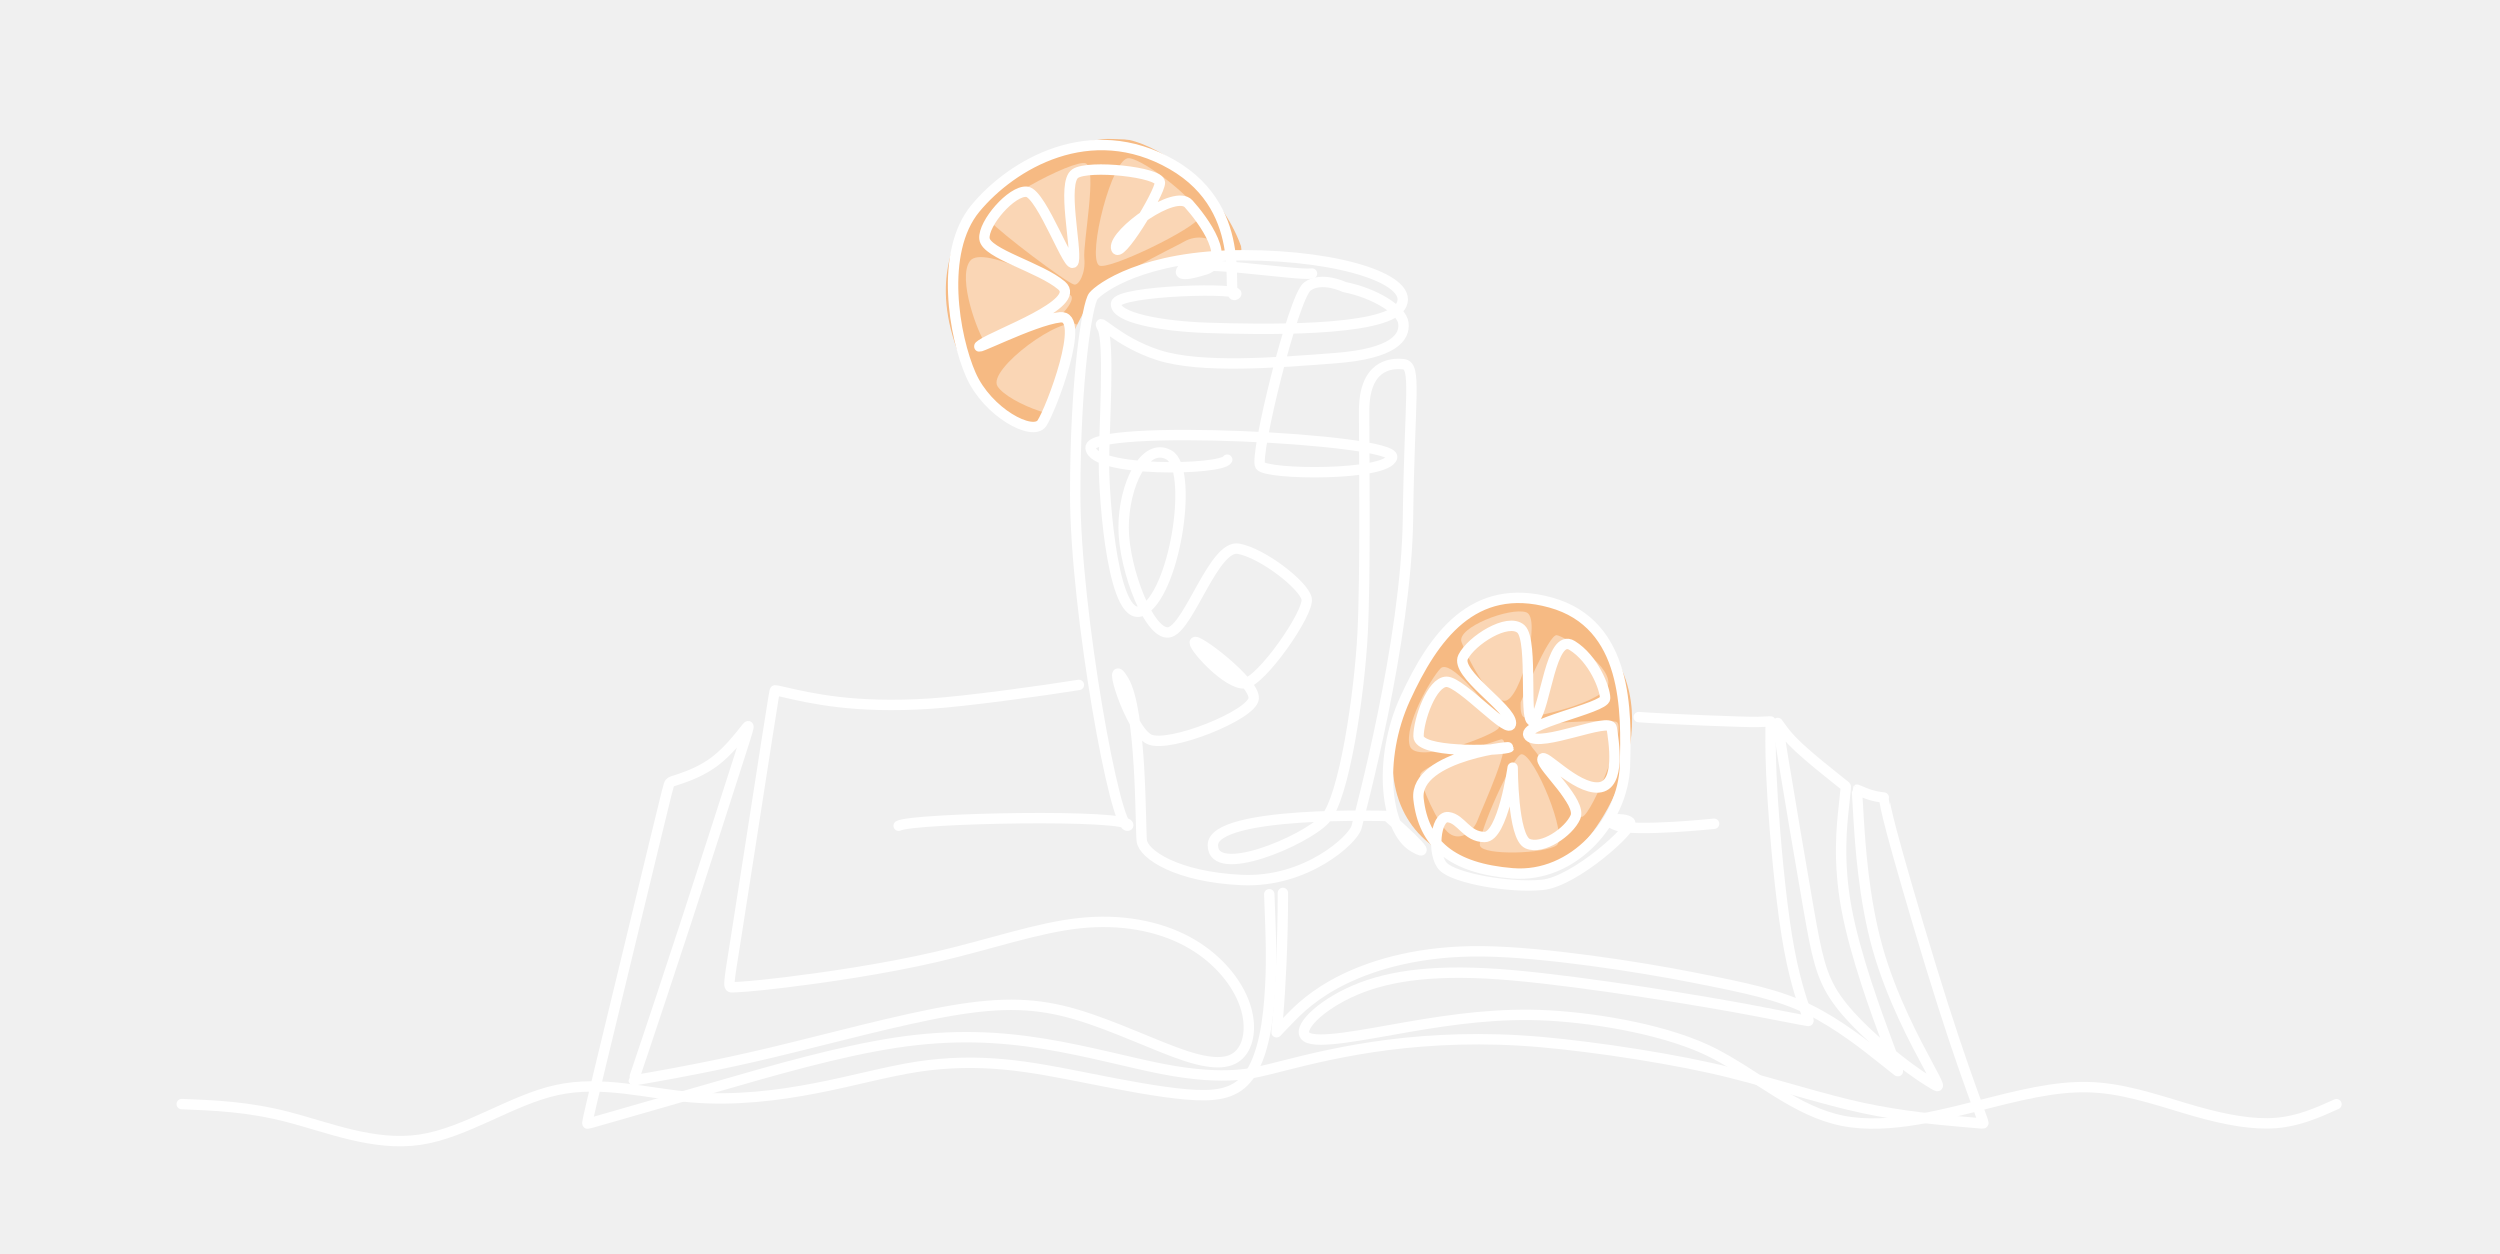
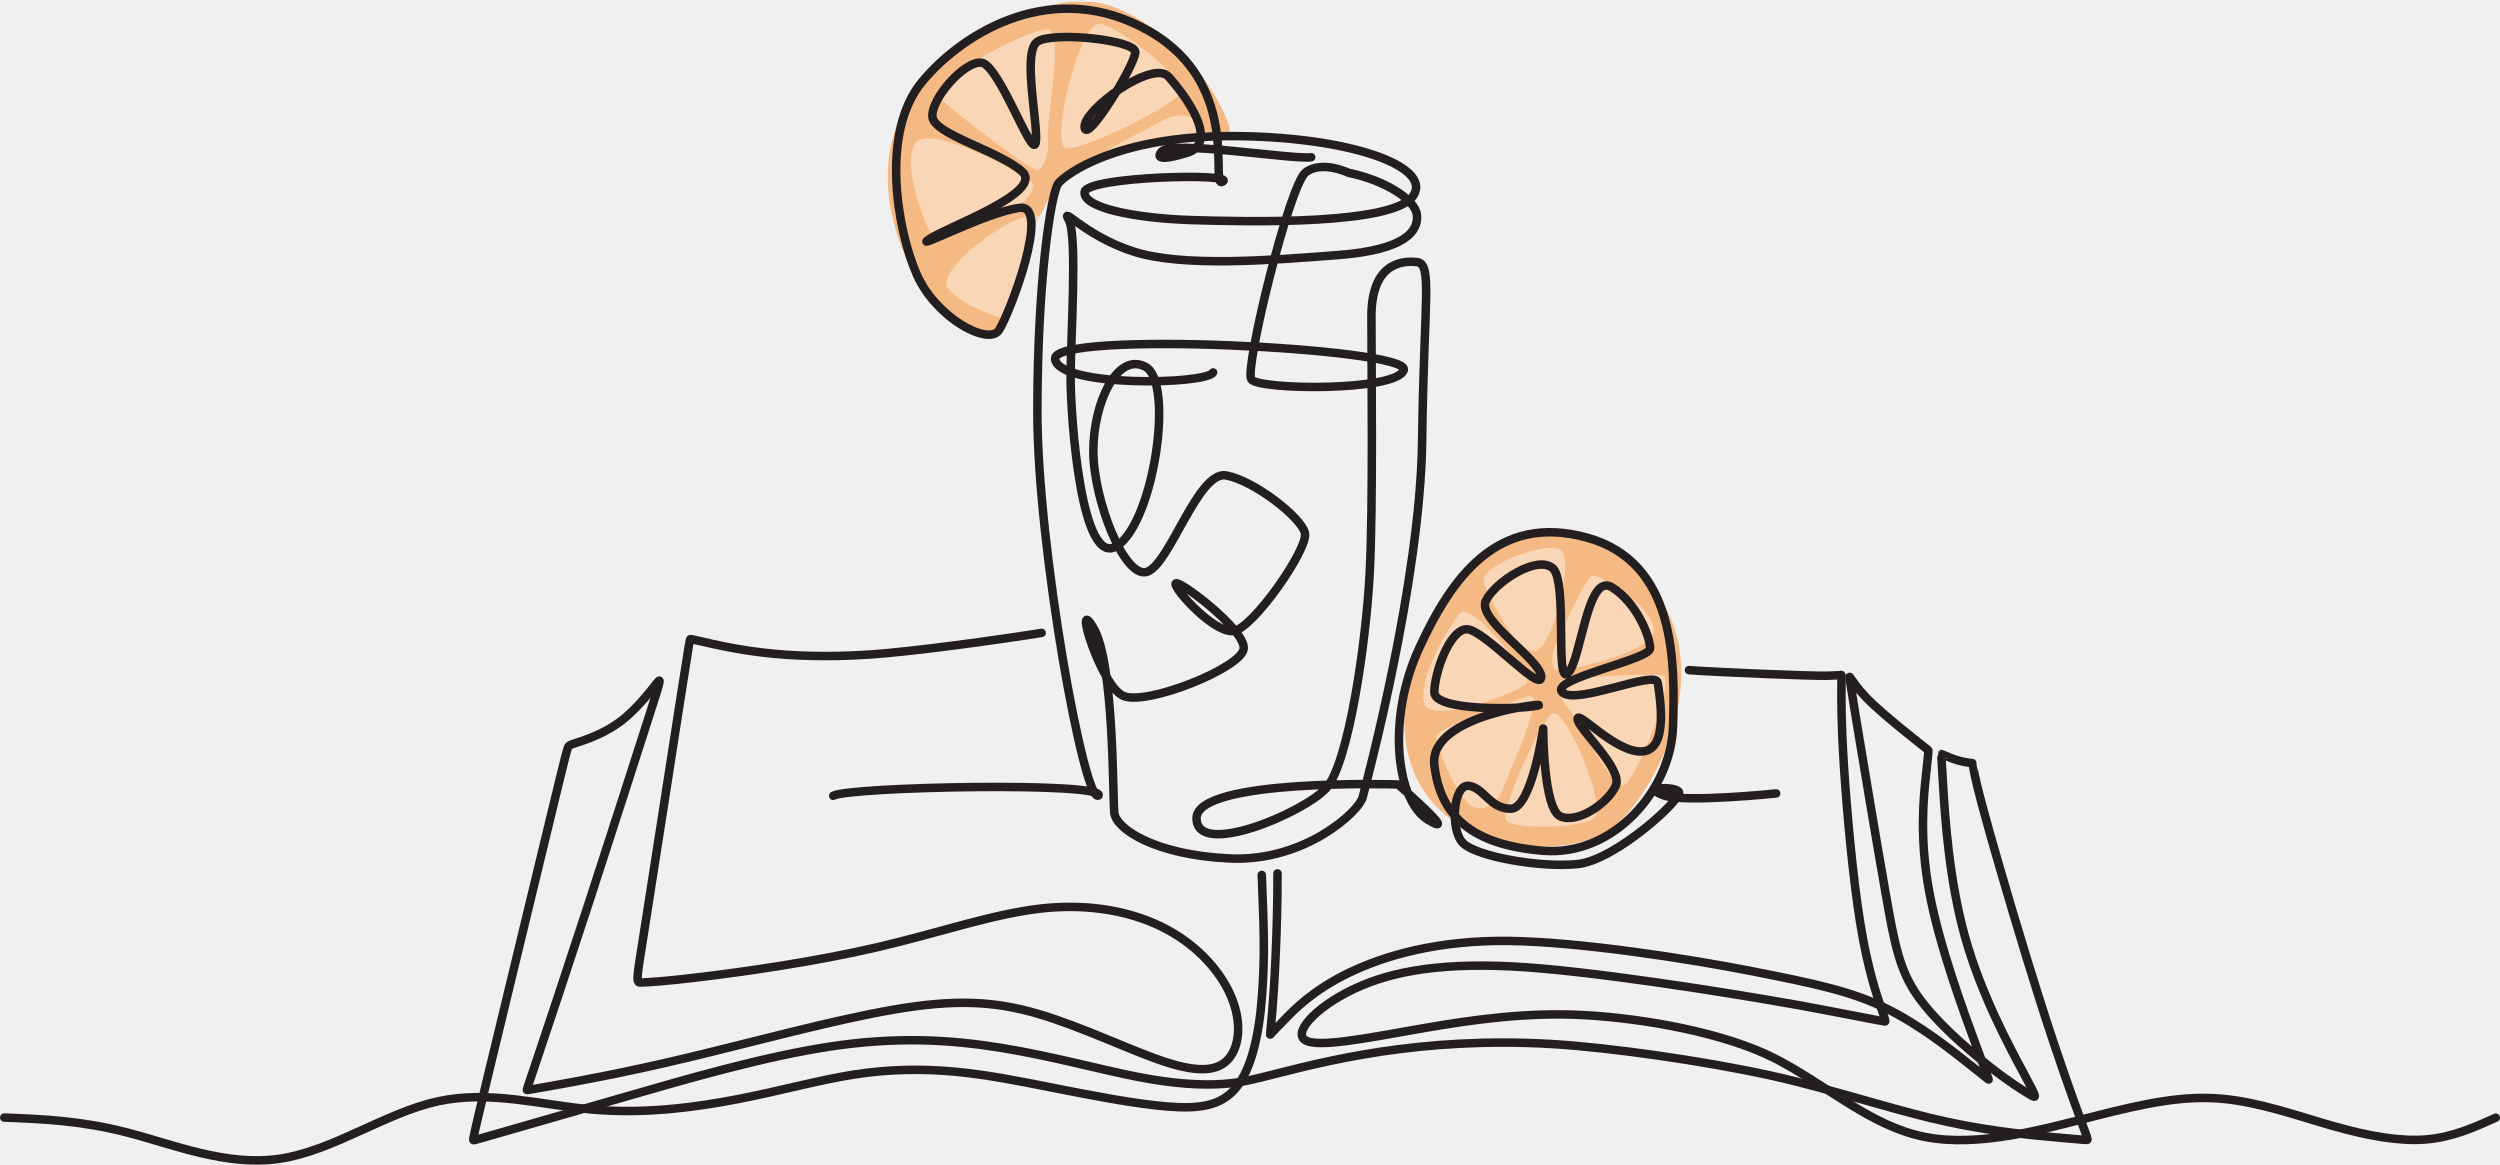
- <svg xmlns="http://www.w3.org/2000/svg" viewBox="0 0 2887.26 1447.26">
+ <svg xmlns="http://www.w3.org/2000/svg" id="Layer_1" viewBox="0 0 4995.13 2327.07">
  <defs>
-     <style>.cls-1,.cls-2,.cls-3{fill:none;}.cls-2{stroke-miterlimit:2.61;}.cls-2,.cls-3{fill-rule:evenodd;stroke:#fff;stroke-linecap:round;stroke-width:12px;}.cls-4{clip-path:url(#clippath);}.cls-3{stroke-linejoin:round;}.cls-5{fill:#fff;opacity:.4;}.cls-6{fill:#f99c48;opacity:.65;}</style>
+     <style>.cls-1,.cls-2,.cls-3{fill:none;}.cls-4{clip-path:url(#clippath);}.cls-5{fill:#f89c4a;opacity:.65;}.cls-5,.cls-6{isolation:isolate;}.cls-6{fill:#fff;opacity:.4;}.cls-2{stroke-miterlimit:2.61;}.cls-2,.cls-3{stroke:#231f20;stroke-linecap:round;stroke-width:17px;}.cls-3{stroke-linejoin:round;}</style>
    <clipPath id="clippath">
-       <polyline class="cls-1" points="1199.78 496.93 1217.14 458.11 1235.29 391.93 1262.5 339.25 1297.62 319.66 1345.16 303.76 1400.44 296.08 1433.66 294.82 1433.66 247.35 1353.43 162.97 1235.27 158.86 1121.49 217.69 1088.43 307.16 1090.86 394.68 1132.61 471.02 1179.35 500.2" />
+       <polyline class="cls-1" points="1988.74 676.28 2023.47 598.63 2059.78 466.24 2114.21 360.86 2184.47 321.67 2279.57 289.86 2390.15 274.5 2456.6 271.98 2456.6 177.02 2296.11 8.22 2059.74 0 1832.13 117.69 1766 296.66 1770.86 471.74 1854.38 624.45 1947.88 682.83" />
    </clipPath>
  </defs>
  <g id="Layer_6">
    <g>
-       <path class="cls-2" d="M1465.9,1032.75c2.04,53.08,3.27,80.27,.21,121.1-3.06,40.83-11.23,74.18-26.47,92.17-15.24,18-37.56,20.65-69.68,17.9-32.12-2.76-74.04-10.92-110.51-18.14-36.48-7.21-67.51-13.47-99.63-16.47-32.12-2.99-65.33-2.72-100.58,2.72-35.25,5.44-72.54,16.06-116.32,24.58-43.77,8.52-94.03,14.95-145.02,10.54-50.99-4.41-102.71-19.65-154.91-8.25-52.21,11.4-104.9,49.44-157.98,57.34-53.07,7.9-106.53-14.35-152.45-26.23-45.92-11.88-84.3-13.39-122.69-14.9" />
-       <path class="cls-2" d="M1481.62,1031.24c.07,57.91-3.33,115.68-5.31,138.68-1.97,23-2.52,23.14-1.62,22,.89-1.14,3.23-3.55,13.64-14.3,10.41-10.75,28.9-29.84,64.6-47.1,35.7-17.25,88.61-32.67,159.38-31.85,70.77,.82,180.42,17.87,242.98,30.2,62.56,12.34,99.03,19.96,133.61,36.86,34.58,16.91,67.27,43.1,84.18,56.57,16.91,13.47,18.04,14.23,18.61,14.75,.57,.51,.57,.79-11.85-32.69-12.42-33.48-37.26-100.71-47.33-155.12-10.07-54.41-5.39-96-3.06-117.42,2.33-21.43,2.3-22.69,2.25-23.26-.04-.57-.1-.44-10.32-8.55-10.22-8.11-30.61-24.45-43.44-36.34-12.83-11.89-18.09-19.31-20.98-23.4-2.89-4.08-3.41-4.82-3.81-5.29-.4-.47-.67-.67,6.03,40.02,6.7,40.69,20.38,122.29,29.67,175.33,9.29,53.05,14.19,77.54,32.02,103.13,17.83,25.59,48.59,52.26,70.6,69.62,22.01,17.35,35.28,25.38,42.05,29.35,6.77,3.96,7.03,3.86-6.92-22.17-13.96-26.04-42.14-78.01-58.21-135.32-16.08-57.32-20.05-119.98-21.98-151.38-1.93-31.4-1.83-31.53-1.76-31.59,.07-.06,.09-.04,2.81,1.16,2.72,1.19,8.14,3.55,13.37,5.11,5.23,1.55,10.26,2.3,12.71,2.62,2.45,.32,2.3,.2,2.26,.31-.04,.11,.02,.44,1.11,6.32,1.09,5.88,3.22,17.29,15.24,60.16,12.02,42.87,33.93,117.18,52,173.83,18.07,56.65,32.29,95.65,39.54,115.41,7.25,19.77,7.52,20.31,6.57,20.49-.94,.18-3.11-.01-26.21-2.06-23.1-2.04-67.15-5.93-112.85-15.77-45.7-9.84-93.07-25.63-152.82-40.73-59.75-15.11-152.9-29.53-218.91-35.39-66.01-5.85-125.89-3.13-176.45,3.33-50.56,6.46-91.8,16.67-118.5,23.46-26.7,6.78-38.86,10.15-58.19,11.37-19.33,1.23-45.82,.31-83.43-6.95-37.61-7.26-86.33-20.87-137.37-29.17-51.04-8.3-104.39-11.3-170.4-1.36-66.01,9.94-144.68,32.8-205.5,50.39-60.83,17.59-103.82,29.91-126.14,36.31-22.32,6.4-23.97,6.87-24.86,6.9-.89,.03-1.03-.38,14.46-64.78,15.49-64.4,46.61-192.79,62.53-258.49,15.92-65.7,16.65-68.72,18.04-70.33,1.39-1.61,3.43-1.81,12.55-4.93,9.12-3.11,25.31-9.14,39.87-20.3,14.56-11.16,27.49-27.46,34-35.76,6.5-8.31,6.57-8.63-6.18,31.09-12.75,39.71-38.32,119.46-60.68,187.94-22.36,68.48-41.5,125.7-51.27,154.79-9.77,29.09-10.18,30.04-10.12,30.47,.06,.43,.6,.33,24.62-3.95,24.02-4.29,71.53-12.77,135.98-28.17,64.45-15.4,145.84-37.72,206.13-48.06,60.29-10.34,99.49-8.71,143.72,4.22,44.23,12.93,93.5,37.16,127.54,48.2,34.04,11.04,52.86,8.89,63.36-3.75,10.5-12.64,12.67-35.78,2.6-60.48-10.07-24.7-32.39-50.97-65.07-68.41-32.68-17.44-75.72-26.04-124.19-20.82-48.47,5.22-102.37,24.28-164.55,38.77-62.19,14.49-132.66,24.41-174.37,29.51-41.72,5.1-54.67,5.39-60.94,5.74-6.27,.35-5.87,.76,3.19-56.34,9.05-57.09,26.74-171.69,35.69-229.06,8.95-57.37,9.15-57.5,9.64-57.55,.48-.05,1.25,0,12.48,2.58,11.23,2.59,32.92,7.72,60.95,10.96,28.03,3.25,62.39,4.61,104.89,1.89,42.5-2.72,130.19-14.88,172.52-21.68" />
-       <path class="cls-2" d="M2698.4,1275.25c-21.78,9.8-43.55,19.6-69.91,21.71-26.36,2.11-57.3-3.47-92.17-13.33-34.86-9.86-73.65-24-111.57-27.34-37.92-3.33-74.98,4.14-126.16,17.18-51.18,13.04-116.47,31.65-170.42,20.95-53.95-10.7-96.55-50.72-148.3-77.63-51.75-26.91-133.67-40.73-190.8-43.96-57.13-3.23-110.48,4.12-163.15,13.24-52.67,9.12-104.66,20.01-117.04,11.49-12.38-8.52,14.86-36.45,56.01-54.02,41.15-17.57,96.23-24.79,181.7-17.22,85.47,7.57,222.36,29.94,280.97,41.25,58.61,11.31,59.95,11.57,60.69,11.58,.74,0,.86-.25-3.58-13.19-4.44-12.95-13.45-38.58-20.95-84.61-7.5-46.03-13.49-112.45-16.35-157.14-2.86-44.7-2.6-67.68-2.48-79.31,.12-11.63,.1-11.9-.22-11.86-.32,.04-.94,.39-14.78,.76-13.84,.37-106.18-3.34-137.3-5.6" />
+       <path class="cls-2" d="M2521.1,1748.15c4.08,106.18,6.54,160.57,.42,242.25-6.12,81.68-22.46,148.39-52.95,184.38-30.49,36.01-75.14,41.31-139.39,35.81-64.25-5.52-148.11-21.84-221.07-36.29-72.98-14.42-135.05-26.95-199.3-32.95-64.25-5.98-130.69-5.44-201.2,5.44-70.52,10.88-145.11,32.13-232.69,49.17-87.56,17.04-188.1,29.91-290.1,21.08-102-8.82-205.46-39.31-309.89-16.5-104.44,22.8-209.84,98.9-316.03,114.7-106.16,15.8-213.11-28.71-304.97-52.47-91.86-23.77-168.64-26.79-245.43-29.81" />
+       <path class="cls-2" d="M2552.54,1745.13c.14,115.84-6.66,231.41-10.62,277.42-3.94,46.01-5.04,46.29-3.24,44.01,1.78-2.28,6.46-7.1,27.29-28.61,20.82-21.5,57.81-59.69,129.23-94.22,71.42-34.51,177.26-65.35,318.83-63.71,141.57,1.64,360.92,35.75,486.06,60.41,125.15,24.69,198.1,39.93,267.28,73.74,69.17,33.83,134.57,86.22,168.4,113.16,33.83,26.95,36.09,28.47,37.23,29.51,1.14,1.02,1.14,1.58-23.71-65.39-24.85-66.97-74.54-201.46-94.68-310.31-20.14-108.84-10.78-192.04-6.12-234.89,4.66-42.87,4.6-45.39,4.5-46.53-.08-1.14-.2-.88-20.64-17.1-20.44-16.22-61.23-48.91-86.9-72.7-25.67-23.79-36.19-38.63-41.97-46.81-5.78-8.16-6.82-9.64-7.62-10.58-.8-.94-1.34-1.34,12.06,80.06,13.4,81.4,40.77,244.63,59.35,350.73,18.58,106.12,28.39,155.11,64.05,206.3,35.67,51.19,97.2,104.54,141.23,139.27,44.03,34.71,70.58,50.77,84.12,58.71,13.54,7.92,14.06,7.72-13.84-44.35-27.93-52.09-84.3-156.05-116.44-270.7-32.17-114.66-40.11-240.01-43.97-302.82s-3.66-63.07-3.52-63.19,.18-.08,5.62,2.32c5.44,2.38,16.28,7.1,26.75,10.22,10.46,3.1,20.52,4.6,25.43,5.24,4.9,.64,4.6,.4,4.52,.62s.04,.88,2.22,12.64c2.18,11.76,6.44,34.59,30.49,120.35,24.05,85.76,67.87,234.41,104.02,347.73,36.15,113.32,64.59,191.34,79.1,230.87,14.5,39.55,15.04,40.63,13.14,40.99-1.88,.36-6.22-.02-52.43-4.12-46.21-4.08-134.33-11.86-225.75-31.55-91.42-19.68-186.18-51.27-305.71-81.48-119.53-30.23-305.87-59.07-437.91-70.8-132.05-11.7-251.83-6.26-352.98,6.66-101.14,12.92-183.64,33.35-237.05,46.93-53.41,13.56-77.74,20.3-116.4,22.74-38.67,2.46-91.66,.62-166.9-13.9-75.24-14.52-172.7-41.75-274.8-58.35-102.1-16.6-208.82-22.6-340.87-2.72-132.05,19.88-289.42,65.61-411.09,100.8-121.69,35.19-207.68,59.83-252.33,72.64-44.65,12.8-47.95,13.74-49.73,13.8-1.78,.06-2.06-.76,28.93-129.59,30.99-128.83,93.24-385.66,125.09-517.09,31.85-131.43,33.31-137.47,36.09-140.69,2.78-3.22,6.86-3.62,25.11-9.86,18.24-6.22,50.63-18.28,79.76-40.61,29.13-22.32,54.99-54.93,68.01-71.54,13-16.62,13.14-17.26-12.36,62.19-25.51,79.44-76.66,238.97-121.39,375.96-44.73,136.99-83.02,251.45-102.56,309.65-19.54,58.19-20.36,60.09-20.24,60.95,.12,.86,1.2,.66,49.25-7.9,48.05-8.58,143.09-25.55,272.02-56.35,128.93-30.81,291.74-75.46,412.35-96.14,120.61-20.68,199.02-17.42,287.5,8.44,88.48,25.87,187.04,74.34,255.13,96.42,68.09,22.08,105.74,17.78,126.75-7.5,21-25.29,25.35-71.58,5.2-120.99-20.14-49.41-64.79-101.96-130.17-136.85-65.37-34.89-151.47-52.09-248.43-41.65-96.96,10.44-204.78,48.57-329.17,77.56-124.41,28.99-265.38,48.83-348.81,59.03-83.46,10.2-109.36,10.78-121.91,11.48s-11.74,1.52,6.38-112.7c18.1-114.2,53.49-343.45,71.4-458.22,17.9-114.76,18.3-115.02,19.28-115.12,.96-.1,2.5,0,24.97,5.16,22.46,5.18,65.85,15.44,121.93,21.92,56.07,6.5,124.81,9.22,209.82,3.78,85.02-5.44,260.44-29.77,345.11-43.37" />
+       <path class="cls-2" d="M4986.63,2233.26c-43.57,19.6-87.12,39.21-139.85,43.43-52.73,4.22-114.62-6.94-184.38-26.67-69.74-19.72-147.33-48.01-223.19-54.69-75.86-6.66-149.99,8.28-252.37,34.37-102.38,26.09-232.99,63.31-340.91,41.91-107.92-21.4-193.14-101.46-296.66-155.29-103.52-53.83-267.4-81.48-381.68-87.94-114.28-6.46-221.01,8.24-326.37,26.49-105.36,18.24-209.36,40.03-234.13,22.98-24.77-17.04,29.73-72.92,112.04-108.06,82.32-35.15,192.5-49.59,363.48-34.45,170.98,15.14,444.82,59.89,562.06,82.52,117.25,22.62,119.93,23.14,121.41,23.16,1.48,0,1.72-.5-7.16-26.39-8.88-25.91-26.91-77.18-41.91-169.26-15-92.08-26.99-224.95-32.71-314.35-5.72-89.42-5.2-135.39-4.96-158.65,.24-23.26,.2-23.81-.44-23.73-.64,.08-1.88,.78-29.57,1.52-27.69,.74-212.41-6.68-274.66-11.2" />
    </g>
  </g>
  <g id="Layer_4">
    <g>
-       <path class="cls-6" d="M1613.03,834.11c4.85-23.22,78.44-203.68,202.68-124.39,124.24,79.29,52.92,229.13,4.08,273.21-48.84,44.08-244.67,32.63-206.75-148.81Z" />
-       <path class="cls-5" d="M1762.64,707.14c-18.61-6.22-80.59,17.44-74.75,34.23,5.84,16.79,32.04,68.29,50.02,67.96,17.98-.33,42.84-96.14,24.72-102.2Z" />
-       <path class="cls-5" d="M1757.26,871.03c-9.57,.12-51.81,94.5-47.96,105.83,3.86,11.34,74.73,9.32,88.45-.63,13.72-9.95-25.8-105.4-40.5-105.2Z" />
-       <path class="cls-5" d="M1716.98,815.33s-42.02-55.2-53.35-43.33c-11.32,11.87-42.27,65.88-35.53,89.23,6.74,23.36,101.24-13.52,102.95-20.83,1.71-7.31-14.07-25.07-14.07-25.07Z" />
-       <path class="cls-5" d="M1734.03,853.8c-1.26-.06-93.75,30.24-93.85,41.11-.1,10.87,20.53,58.34,33.79,67.79,13.25,9.45,27.96-2.99,32.53-15.53,4.56-12.54,42.03-92.7,27.54-93.37Z" />
-       <path class="cls-5" d="M1756.27,810.91s32.34-79.09,41.7-77.35c9.36,1.74,59.25,32.01,59.62,54.78,.37,22.77-93.38,42.58-98,39.68-4.61-2.89-3.32-17.11-3.32-17.11Z" />
-       <path class="cls-5" d="M1764.71,839.2c-4.21,2.12-2.28,16.71,7.77,27.68,10.05,10.97,43.05,80.39,54.97,76.38,11.93-4.02,53.58-107.24,38.71-109.81-14.86-2.57-94.07,2.04-101.45,5.76Z" />
+       <path class="cls-5" d="M2815.42,1350.79c9.7-46.45,156.91-407.45,405.45-248.83,248.53,158.61,105.86,458.36,8.16,546.54-97.7,88.18-489.44,65.27-413.59-297.68l-.02-.02Z" />
+       <path class="cls-6" d="M3114.7,1096.79c-37.23-12.44-161.21,34.89-149.53,68.47,11.68,33.59,64.09,136.61,100.06,135.95,35.97-.66,85.7-192.32,49.45-204.44l.02,.02Z" />
+       <path class="cls-6" d="M3103.94,1424.64c-19.14,.24-103.64,189.04-95.94,211.71,7.72,22.68,149.49,18.64,176.94-1.26,27.45-19.9-51.61-210.85-81.02-210.45h.02Z" />
+       <path class="cls-6" d="M3023.37,1313.22s-84.06-110.42-106.72-86.68c-22.64,23.75-84.56,131.79-71.08,178.5,13.48,46.73,202.52-27.05,205.94-41.67,3.42-14.62-28.15-50.15-28.15-50.15h0Z" />
+       <path class="cls-6" d="M3057.47,1390.18c-2.52-.12-187.54,60.49-187.74,82.24-.2,21.74,41.07,116.71,67.59,135.61,26.51,18.9,55.93-5.98,65.07-31.07,9.12-25.09,84.08-185.44,55.09-186.78h-.02Z" />
+       <path class="cls-6" d="M3101.96,1304.38s64.69-158.21,83.42-154.73c18.72,3.48,118.53,64.03,119.27,109.58,.74,45.55-186.8,85.18-196.04,79.38-9.22-5.78-6.64-34.23-6.64-34.23Z" />
+       <path class="cls-6" d="M3118.85,1360.97c-8.42,4.24-4.56,33.43,15.54,55.37,20.1,21.94,86.12,160.81,109.96,152.79,23.87-8.04,107.18-214.53,77.44-219.67-29.73-5.14-188.18,4.08-202.94,11.52v-.02Z" />
    </g>
    <g class="cls-4">
      <g>
-         <path class="cls-6" d="M1376.52,450.54c-20.35,16.64-211.46,118.15-271.49-47.69-60.03-165.84,108.05-242.22,183.13-243.12,75.07-.89,247.34,160.8,88.36,290.81Z" />
-         <path class="cls-5" d="M1152.07,446.2c12.86,19.87,86.05,47.08,92.16,27.81,6.12-19.27,17.24-84.79,.48-98.43-16.76-13.64-105.16,51.27-92.64,70.61Z" />
-         <path class="cls-5" d="M1269.12,306.43c8.89,7.3,112.29-42.87,116.5-55.82,4.21-12.95-62.36-66.05-81.78-67.94-19.42-1.89-48.36,112.55-34.72,123.76Z" />
-         <path class="cls-5" d="M1268.07,386.54s.89,81.02,19.42,79.37c18.53-1.66,83.94-25.13,93.71-50.86,9.77-25.74-102.35-66.52-108.93-61.42-6.58,5.1-4.2,32.92-4.2,32.92Z" />
-         <path class="cls-5" d="M1278.7,339.55c1.12,1.02,106.91,46.04,114.44,36.57,7.52-9.47,21.02-67.14,15.3-85.71-5.72-18.56-27.76-19.03-40.54-11.55-12.78,7.48-102.07,48.87-89.2,60.68Z" />
-         <path class="cls-5" d="M1228.91,360s-83.84,44.42-91.26,35.65c-7.42-8.77-32.6-73.99-17.36-94.28,15.24-20.29,115.01,34.92,117.27,41.03,2.26,6.11-8.65,17.6-8.65,17.6Z" />
-         <path class="cls-5" d="M1240.5,328.62c5.32,1.4,13.53-12.91,11.79-30.32-1.74-17.42,15.4-103.94,1.68-109.65-13.72-5.71-122.63,52.7-110.72,66.47,11.91,13.77,87.91,71.06,97.24,73.51Z" />
+         <path class="cls-5" d="M2342.3,583.48c-40.71,33.29-423.01,236.35-543.1-95.4C1679.12,156.33,2015.35,3.54,2165.54,1.74c150.17-1.78,494.79,321.67,176.76,581.74Z" />
+         <path class="cls-6" d="M1893.3,574.8c25.73,39.75,172.14,94.18,184.36,55.63,12.24-38.55,34.49-169.62,.96-196.9-33.53-27.29-210.37,102.56-185.32,141.25v.02Z" />
+         <path class="cls-6" d="M2127.45,295.2c17.78,14.6,224.63-85.76,233.05-111.66,8.42-25.91-124.75-132.13-163.6-135.91-38.85-3.78-96.74,225.15-69.45,247.57Z" />
+         <path class="cls-6" d="M2125.35,455.46s1.78,162.07,38.85,158.77c37.07-3.32,167.92-50.27,187.46-101.74,19.54-51.49-204.74-133.07-217.91-122.87-13.16,10.2-8.4,65.85-8.4,65.85v-.02Z" />
+         <path class="cls-6" d="M2146.62,361.46c2.24,2.04,213.87,92.1,228.93,73.16,15.04-18.94,42.05-134.31,30.61-171.46-11.44-37.13-55.53-38.07-81.1-23.1-25.57,14.96-204.18,97.76-178.44,121.39v.02Z" />
+         <path class="cls-6" d="M2047.02,402.37s-167.72,88.86-182.56,71.32c-14.84-17.54-65.21-148.01-34.73-188.6,30.49-40.59,230.07,69.85,234.59,82.08,4.52,12.22-17.3,35.21-17.3,35.21Z" />
+         <path class="cls-6" d="M2070.2,339.59c10.64,2.8,27.07-25.83,23.59-60.65-3.48-34.85,30.81-207.92,3.36-219.35-27.45-11.42-245.31,105.42-221.49,132.97,23.83,27.55,175.86,142.15,194.52,147.05l.02-.02Z" />
      </g>
    </g>
  </g>
  <g id="Layer_2">
    <g>
-       <path class="cls-3" d="M1417.3,530.89c-6.8,12.25-155.1,14.97-157.82-13.6-2.72-28.57,353.73-10.88,348.29,10.89-5.44,21.77-145.57,20.41-152.38,9.53-6.8-10.89,38.1-194.56,54.42-206.8,16.33-12.25,42.88,.61,42.88,.61,34.94,6.99,66.38,26.2,68.13,41.92,1.75,15.72-10.48,34.94-78.61,40.18-68.12,5.24-155.47,12.23-204.38-3.49-48.91-15.72-73.37-47.17-64.63-31.44,8.74,15.72,1.75,118.79,1.75,157.22s10.48,193.9,47.16,167.7c36.68-26.2,55.9-162.46,27.95-178.18-27.95-15.72-52.4,34.94-52.4,83.85s31.44,129.27,54.15,120.54c22.71-8.73,50.66-101.32,78.61-96.08,27.95,5.24,75.12,41.93,78.61,57.64,3.49,15.72-52.41,96.08-71.63,97.83-19.22,1.75-57.64-40.18-57.64-47.17s69.87,45.42,68.13,64.63c-1.75,19.22-97.82,57.65-120.53,47.17-22.71-10.48-50.66-103.06-29.69-68.12,20.96,34.93,19.21,169.44,20.96,185.17,1.75,15.72,40.18,41.93,115.29,45.42,75.12,3.49,129.27-47.17,132.77-61.14,3.49-13.97,57.65-214.86,59.39-356.36,1.75-141.49,10.48-176.43-5.24-178.18-15.72-1.75-45.42,1.75-45.42,54.15s1.75,188.67-1.75,256.79c-3.49,68.13-20.96,190.41-43.67,214.86-22.7,24.46-129.26,69.88-129.26,29.7s201.34-33.72,201.34-33.72c0,0,62.87,54.78,30.45,35.7-32.42-19.07-41.96-101.07-9.53-171.64,32.42-70.56,78.19-135.4,167.82-110.61,89.63,24.79,87.72,125.87,85.82,188.8-1.91,62.93-59.12,129.68-129.68,123.96-70.57-5.72-102.99-34.33-108.7-85.82-5.72-51.49,120.14-62.93,102.98-59.12-17.16,3.81-102.98,5.72-102.98-13.35s15.26-62.94,32.42-62.94,74.37,64.84,74.37,47.68-64.84-57.21-55.31-76.29c9.54-19.07,51.49-45.77,66.75-32.42,15.26,13.35,1.91,118.24,15.26,104.89,13.35-13.35,19.07-101.08,43.87-85.82,24.79,15.26,38.14,49.59,38.14,61.03s-101.08,30.51-87.72,43.86c13.35,13.35,93.45-22.89,95.36-9.54,1.9,13.35,11.44,66.75-15.26,68.65-26.7,1.91-64.84-41.96-64.84-32.42s45.77,49.59,38.14,66.75c-7.63,17.16-38.14,38.14-55.3,30.51-17.16-7.63-17.16-87.73-17.16-87.73,0,0-11.44,80.1-32.42,80.1s-26.7-20.98-41.96-22.89c-15.26-1.91-19.07,43.86-5.72,57.21,13.35,13.35,76.28,24.79,114.42,20.98,38.14-3.82,106.8-66.75,101.07-72.48-5.72-5.72-36.23-3.81-15.26,3.82,20.98,7.63,112.52-1.91,112.52-1.91" />
-       <path class="cls-3" d="M1037.86,953.69c15.8-9.07,271.01-14.04,265.05-.31-13.98,10.48-61.14-248.06-61.14-382.56s13.98-220.11,20.96-228.84c6.99-8.73,57.65-47.17,172.94-47.17s200.9,29.7,181.68,59.39c-19.22,29.7-165.96,26.21-221.85,24.46-55.9-1.75-108.31-12.23-106.56-27.95,1.75-15.72,151.97-19.21,138-10.47-13.97,8.73,20.96-96.08-73.37-150.23-94.33-54.15-185.17,0-227.09,50.66-41.92,50.66-24.46,148.49-5.24,192.16,19.21,43.67,71.62,71.62,82.1,55.9,10.48-15.72,52.41-125.77,20.96-122.28-31.44,3.49-108.31,43.67-90.84,31.44,17.47-12.23,117.04-47.17,92.58-68.13-24.46-20.96-87.34-36.69-89.09-54.16-1.75-17.47,31.44-55.9,48.91-54.15,17.47,1.75,50.66,96.08,54.15,80.36,3.49-15.72-13.98-90.84,1.75-101.32,15.72-10.48,97.82-1.75,97.82,10.48s-48.91,92.58-50.66,75.11c-1.75-17.47,68.12-68.13,83.85-50.66,15.72,17.47,54.15,68.13,15.72,76.86,0,0-32.42,10.45-22.89-1.8,9.52-12.25,131.97,8.16,149.65,5.44" />
+       <path class="cls-3" d="M2423.88,744.22c-13.6,24.51-310.27,29.95-315.71-27.21-5.44-57.15,707.61-21.76,696.73,21.78-10.88,43.55-291.2,40.83-304.83,19.06-13.6-21.78,76.22-389.2,108.86-413.69,32.67-24.51,85.78,1.22,85.78,1.22,69.89,13.98,132.79,52.41,136.29,83.86,3.5,31.45-20.96,69.89-157.25,80.38-136.27,10.48-311.01,24.47-408.85-6.98-97.84-31.45-146.77-94.36-129.29-62.89,17.48,31.45,3.5,237.63,3.5,314.51s20.96,387.88,94.34,335.47c73.38-52.41,111.82-324.99,55.91-356.44-55.91-31.45-104.82,69.89-104.82,167.74s62.89,258.6,108.32,241.13c45.43-17.46,101.34-202.68,157.25-192.2,55.91,10.48,150.27,83.88,157.25,115.3,6.98,31.45-104.84,192.2-143.29,195.7-38.45,3.5-115.3-80.38-115.3-94.36s139.77,90.86,136.29,129.29c-3.5,38.45-195.68,115.32-241.11,94.36-45.43-20.96-101.34-206.16-59.39-136.27,41.93,69.87,38.43,338.95,41.93,370.42,3.5,31.45,80.38,83.88,230.63,90.86,150.27,6.98,258.6-94.36,265.6-122.31,6.98-27.95,115.32-429.81,118.81-712.87,3.5-283.04,20.96-352.94-10.48-356.44-31.45-3.5-90.86,3.5-90.86,108.32s3.5,377.42-3.5,513.69c-6.98,136.29-41.93,380.9-87.36,429.81-45.41,48.93-258.58,139.79-258.58,59.41s402.77-67.45,402.77-67.45c0,0,125.77,109.58,60.91,71.42-64.85-38.15-83.94-202.18-19.06-343.35,64.85-141.15,156.41-270.86,335.71-221.27,179.3,49.59,175.48,251.79,171.68,377.68-3.82,125.89-118.27,259.42-259.42,247.97-141.17-11.44-206.02-68.67-217.45-171.68-11.44-103,240.33-125.89,206-118.27-34.33,7.62-206,11.44-206-26.71s30.53-125.91,64.85-125.91,148.77,129.71,148.77,95.38-129.71-114.44-110.64-152.61c19.08-38.15,103-91.56,133.53-64.85,30.53,26.71,3.82,236.53,30.53,209.82,26.71-26.71,38.15-202.2,87.76-171.68,49.59,30.53,76.3,99.2,76.3,122.09s-202.2,61.03-175.48,87.74c26.71,26.71,186.94-45.79,190.76-19.08,3.8,26.71,22.88,133.53-30.53,137.33-53.41,3.82-129.71-83.94-129.71-64.85s91.56,99.2,76.3,133.53c-15.26,34.33-76.3,76.3-110.62,61.03-34.33-15.26-34.33-175.5-34.33-175.5,0,0-22.88,160.23-64.85,160.23s-53.41-41.97-83.94-45.79c-30.53-3.82-38.15,87.74-11.44,114.44,26.71,26.71,152.59,49.59,228.89,41.97,76.3-7.64,213.65-133.53,202.18-144.99-11.44-11.44-72.48-7.62-30.53,7.64,41.97,15.26,225.09-3.82,225.09-3.82" />
+       <path class="cls-3" d="M1664.83,1590c31.61-18.14,542.14-28.09,530.21-.62-27.97,20.96-122.31-496.23-122.31-765.28s27.97-440.31,41.93-457.78c13.98-17.46,115.32-94.36,345.95-94.36s401.89,59.41,363.44,118.81c-38.45,59.41-331.99,52.43-443.79,48.93-111.82-3.5-216.67-24.47-213.17-55.91,3.5-31.45,304.01-38.43,276.06-20.94-27.95,17.46,41.93-192.2-146.77-300.52-188.7-108.32-370.42,0-454.28,101.34-83.86,101.34-48.93,297.04-10.48,384.4,38.43,87.36,143.27,143.27,164.24,111.82,20.96-31.45,104.84-251.59,41.93-244.61-62.89,6.98-216.67,87.36-181.72,62.89,34.95-24.47,234.13-94.36,185.2-136.29-48.93-41.93-174.72-73.4-178.22-108.34s62.89-111.82,97.84-108.32c34.95,3.5,101.34,192.2,108.32,160.75,6.98-31.45-27.97-181.72,3.5-202.68,31.45-20.96,195.68-3.5,195.68,20.96s-97.84,185.2-101.34,150.25c-3.5-34.95,136.27-136.29,167.74-101.34,31.45,34.95,108.32,136.29,31.45,153.75,0,0-64.85,20.9-45.79-3.6,19.04-24.51,264,16.32,299.36,10.88" />
    </g>
  </g>
</svg>
